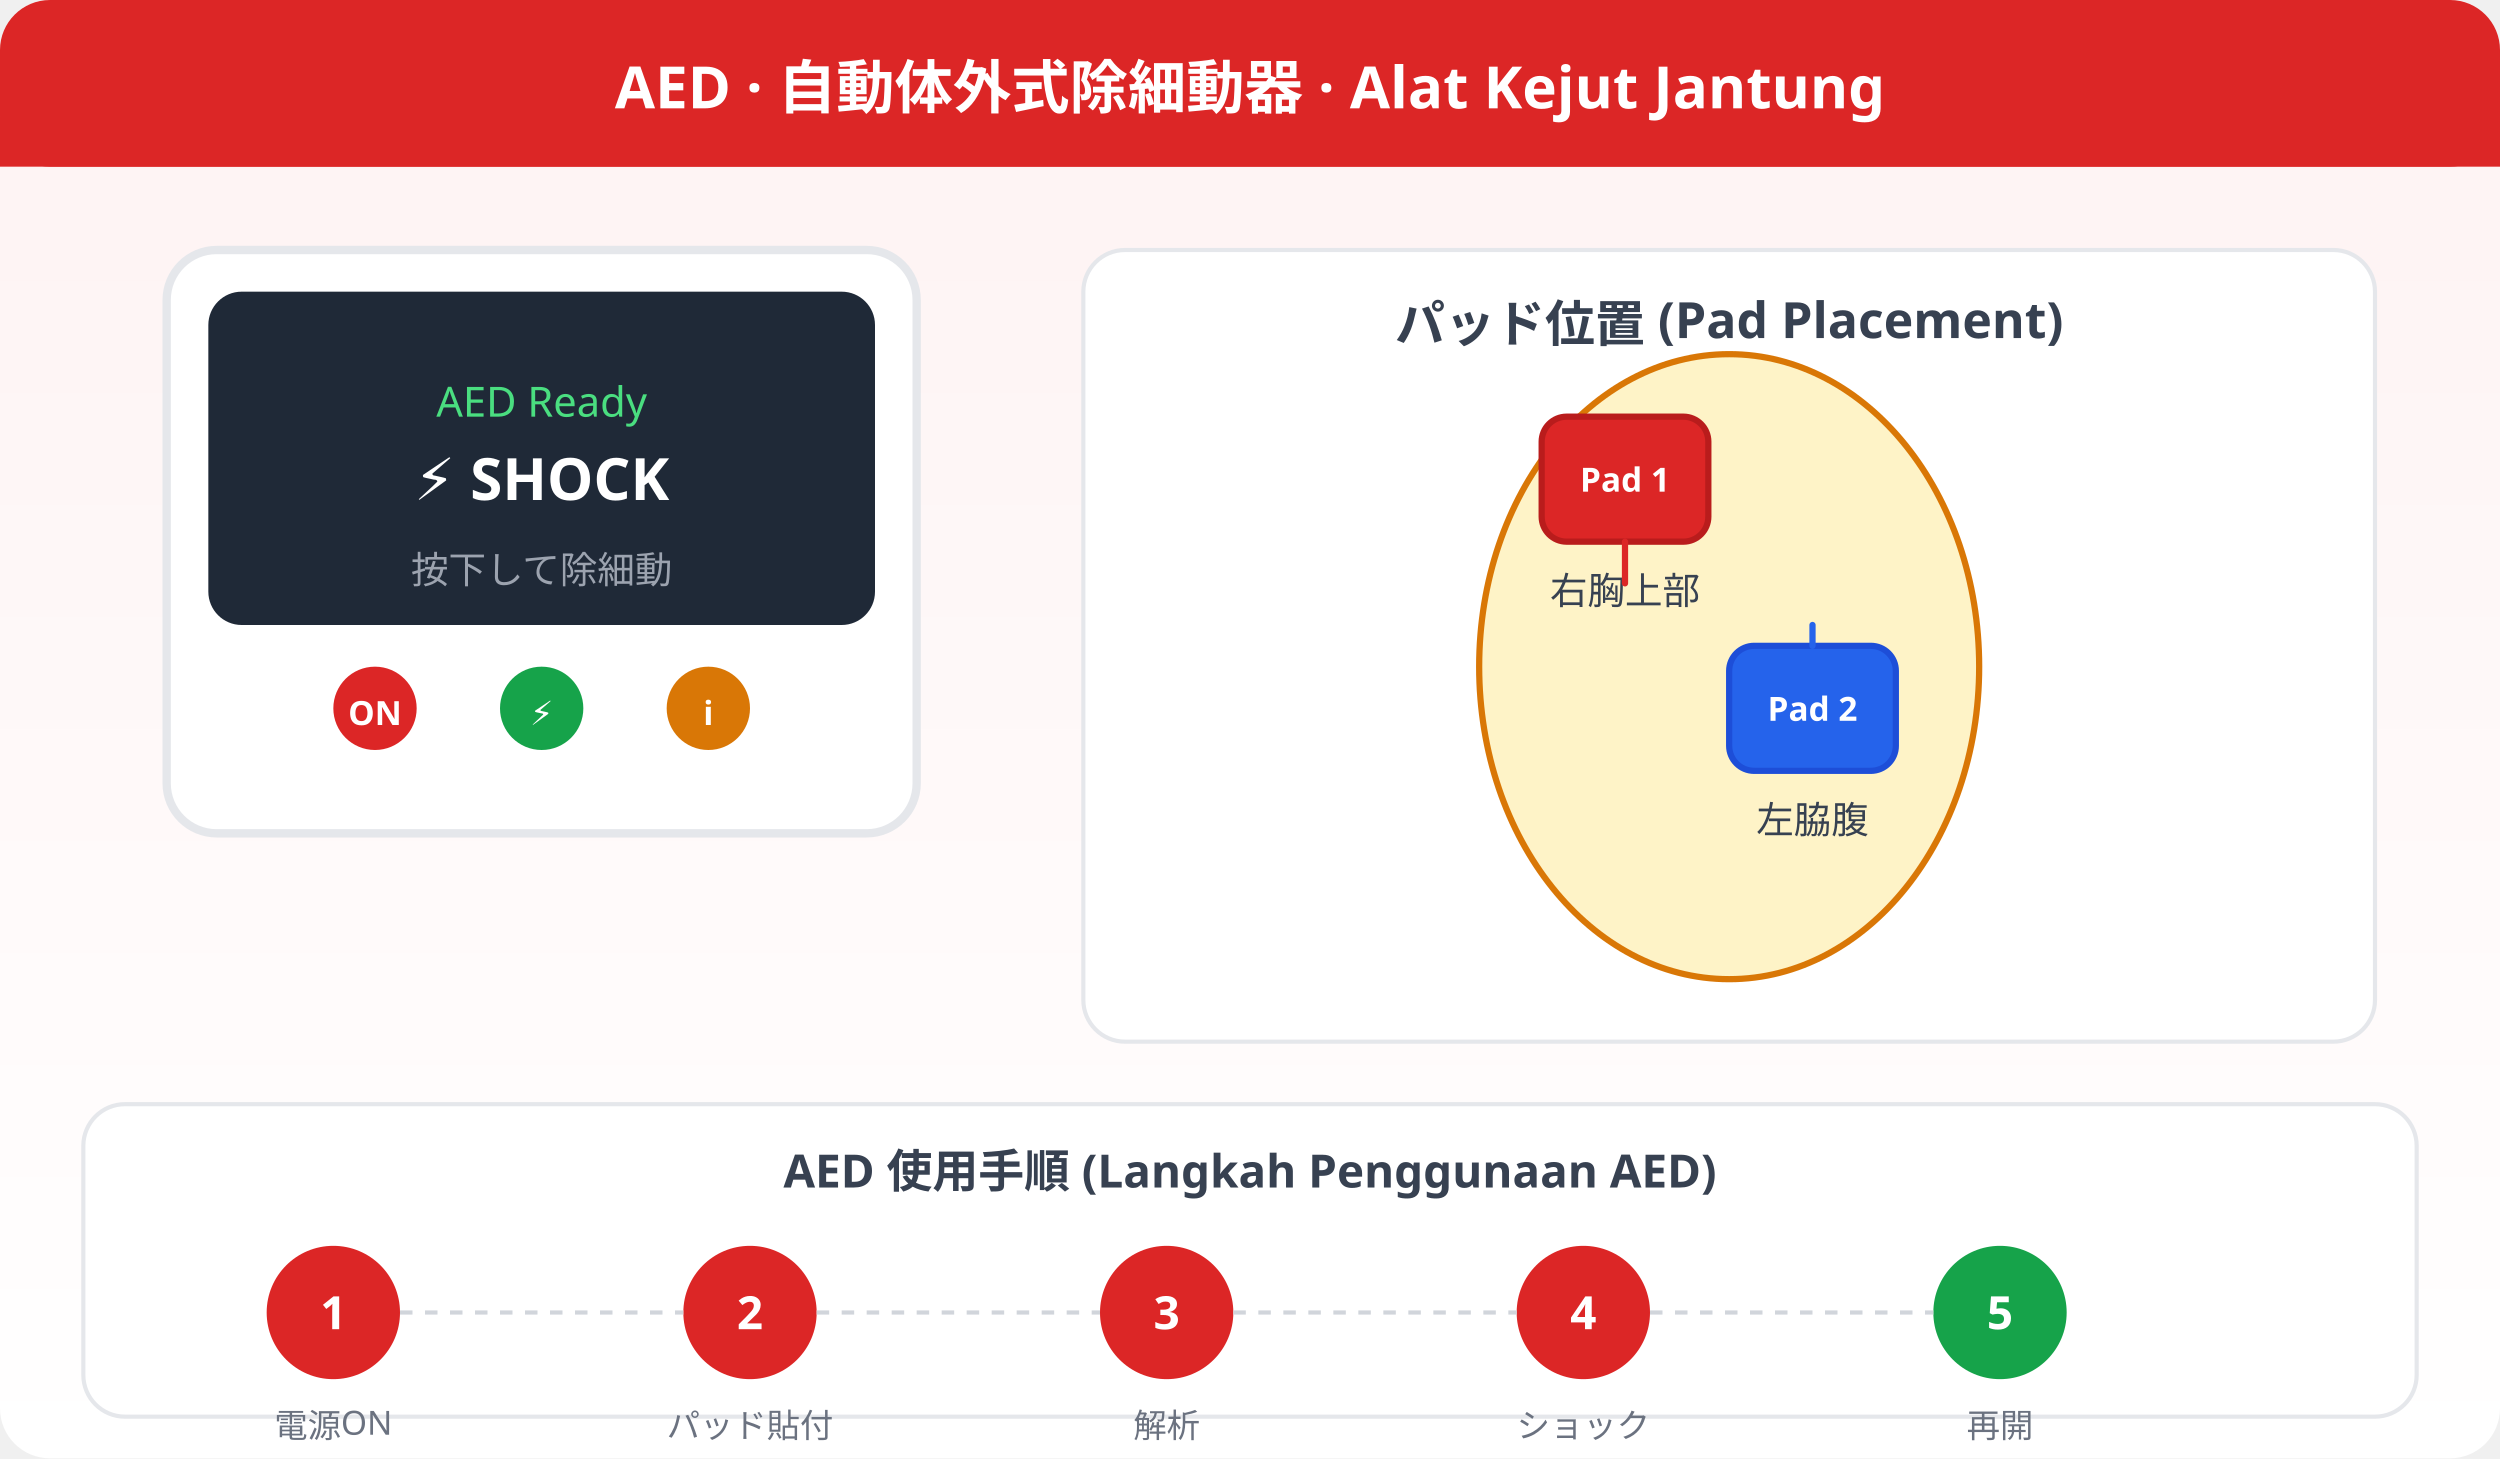
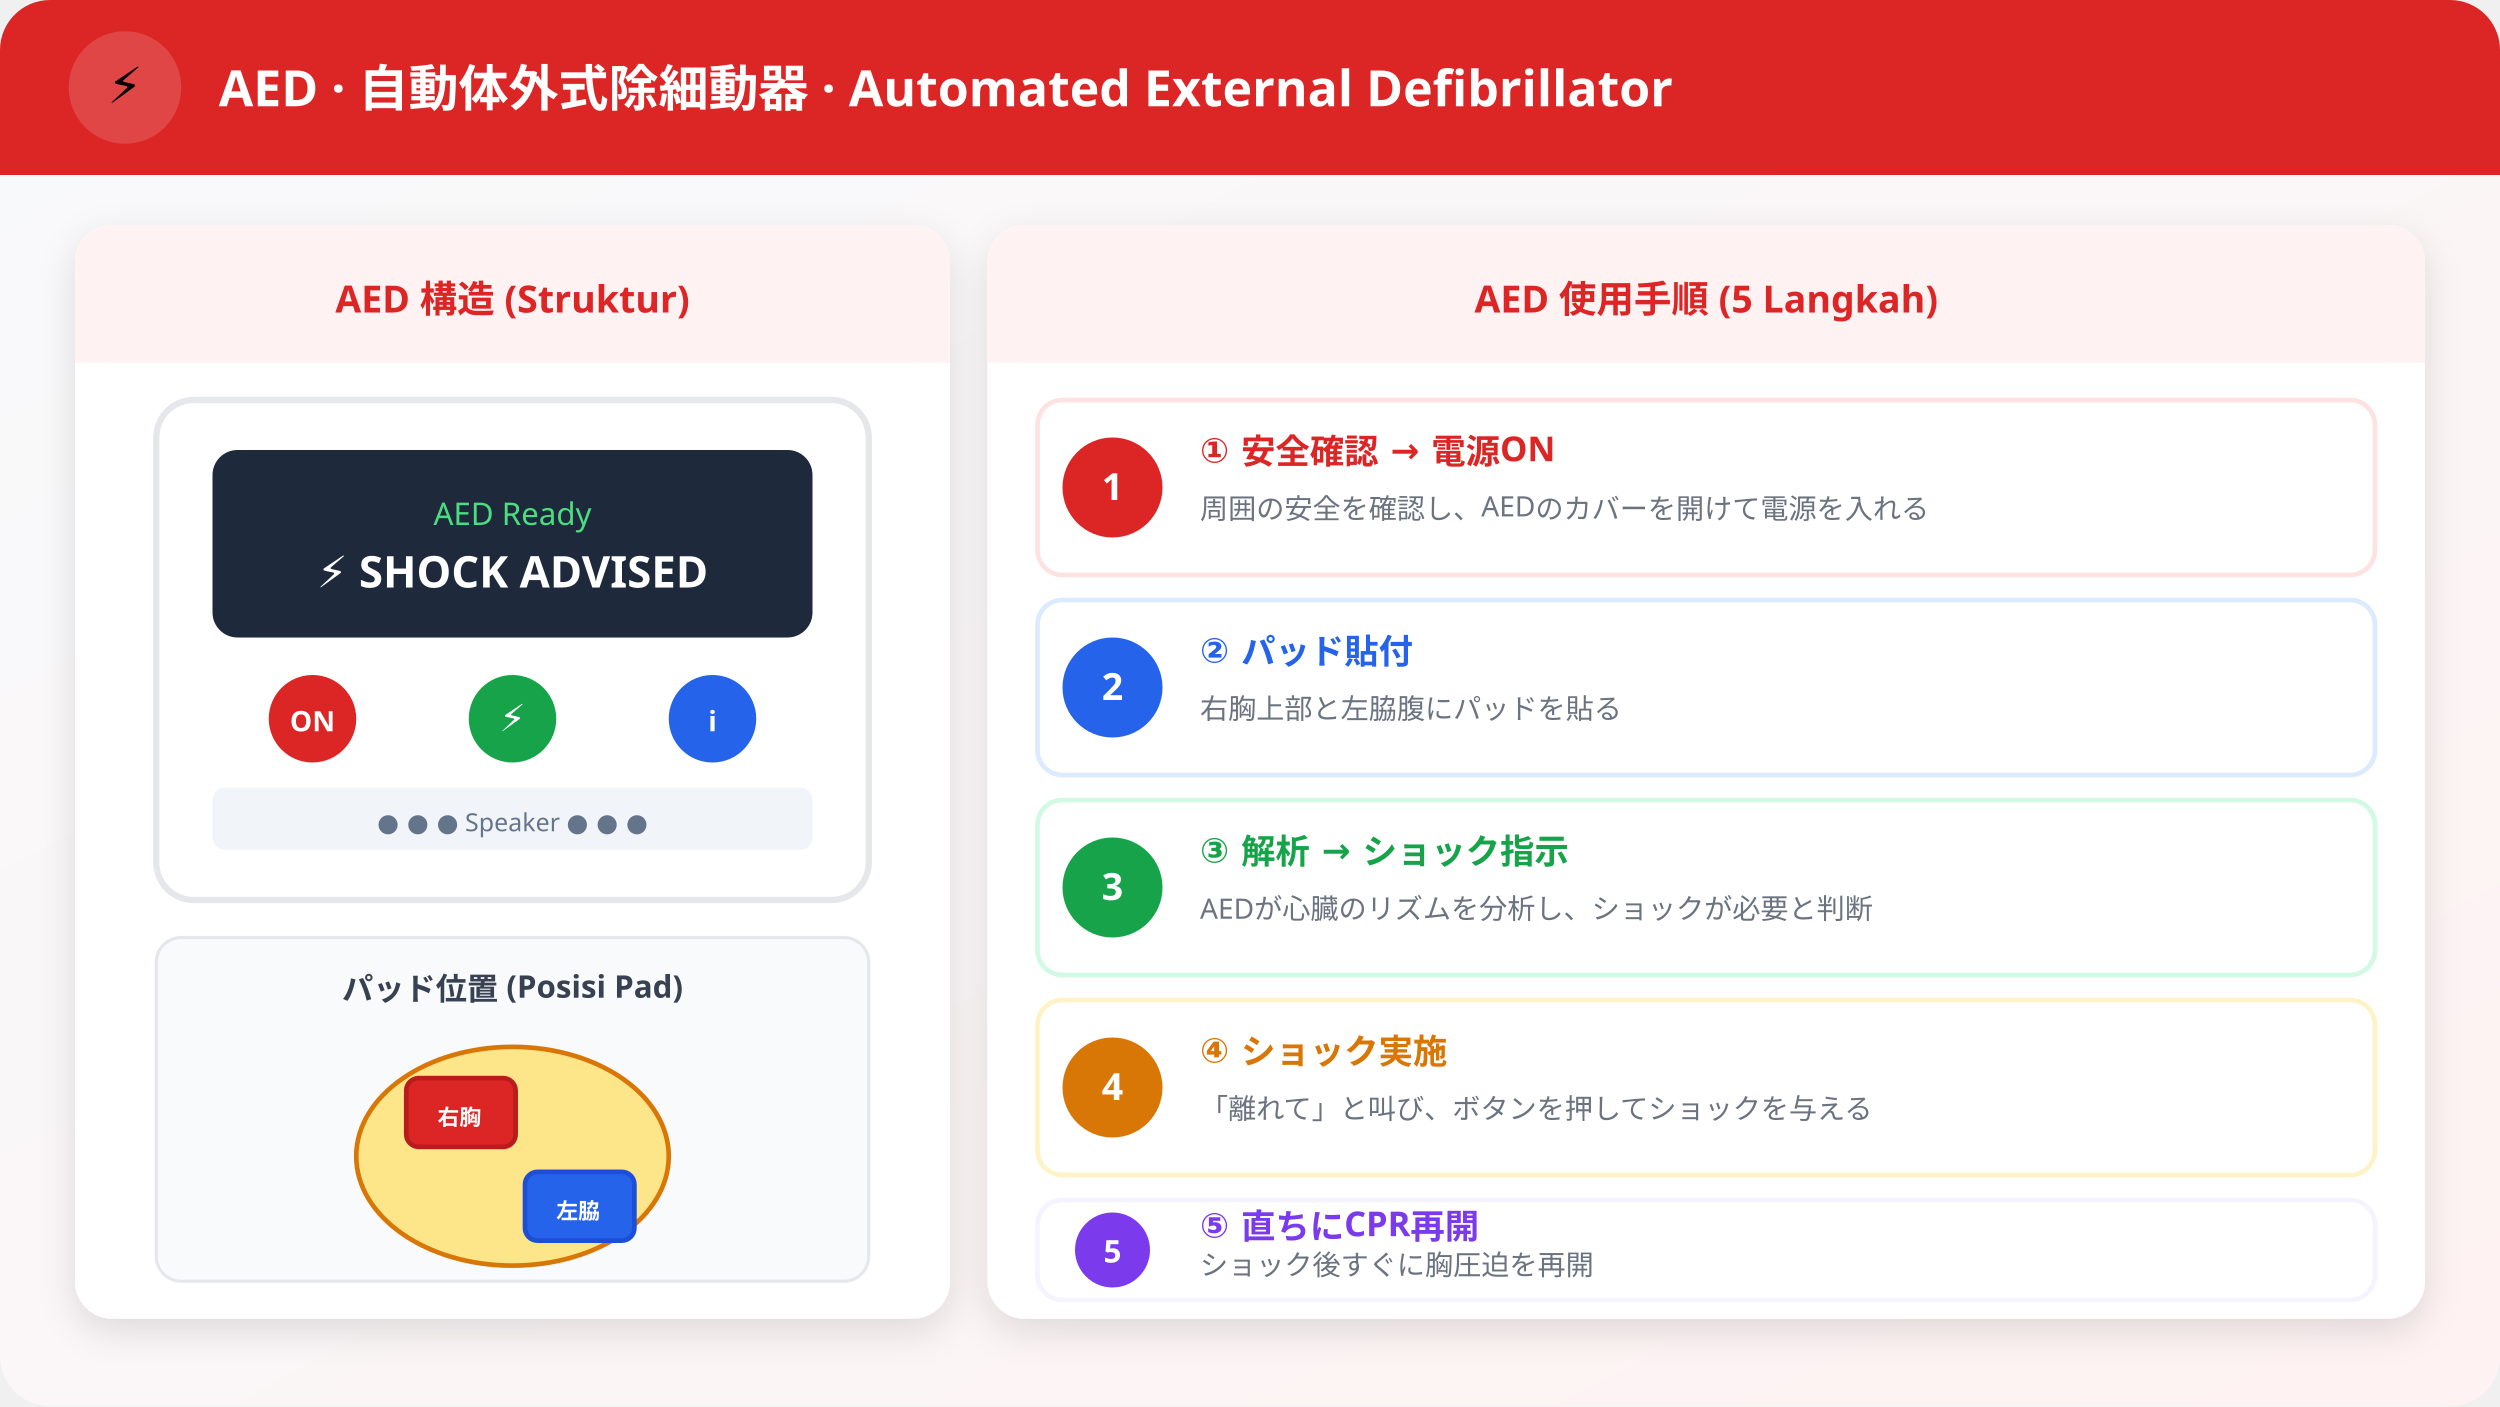
- <svg xmlns="http://www.w3.org/2000/svg" viewBox="0 0 600 350">
+ <svg xmlns="http://www.w3.org/2000/svg" viewBox="0 0 800 450">
  <defs>
-     <linearGradient id="bg-aed" x1="0" y1="0" x2="0" y2="1">
-       <stop offset="0%" stop-color="#FEF2F2" />
-       <stop offset="100%" stop-color="#FFF" />
+     <linearGradient id="bg-aed" x1="0" y1="0" x2="1" y2="1">
+       <stop offset="0%" stop-color="#F8FAFC" />
+       <stop offset="100%" stop-color="#FEF2F2" />
    </linearGradient>
+     <filter id="shadow-md" x="-4%" y="-4%" width="108%" height="108%">
+       <feDropShadow dx="0" dy="4" stdDeviation="6" flood-opacity="0.12" />
+     </filter>
  </defs>
-   <rect width="600" height="350" fill="url(#bg-aed)" rx="12" />
-   <rect x="0" y="0" width="600" height="40" fill="#DC2626" rx="12" />
-   <rect x="0" y="28" width="600" height="12" fill="#DC2626" />
-   <text x="300" y="26" text-anchor="middle" font-family="system-ui,sans-serif" font-size="14" font-weight="700" fill="#FFF">AED · 自動体外式除細動器 · Alat Kejut Jantung</text>
-   <rect x="40" y="60" width="180" height="140" rx="12" fill="#FFF" stroke="#E5E7EB" stroke-width="2" />
-   <rect x="50" y="70" width="160" height="80" rx="8" fill="#1F2937" />
-   <text x="130" y="100" text-anchor="middle" font-family="system-ui,sans-serif" font-size="10" fill="#4ADE80">AED Ready</text>
-   <text x="130" y="120" text-anchor="middle" font-family="system-ui,sans-serif" font-size="14" font-weight="700" fill="#FFF">⚡ SHOCK</text>
-   <text x="130" y="140" text-anchor="middle" font-family="system-ui,sans-serif" font-size="9" fill="#9CA3AF">按下して除細動</text>
-   <circle cx="90" cy="170" r="10" fill="#DC2626" />
-   <text x="90" y="174" text-anchor="middle" font-family="system-ui,sans-serif" font-size="8" font-weight="700" fill="#FFF">ON</text>
-   <circle cx="130" cy="170" r="10" fill="#16A34A" />
-   <text x="130" y="174" text-anchor="middle" font-family="system-ui,sans-serif" font-size="8" font-weight="700" fill="#FFF">⚡</text>
-   <circle cx="170" cy="170" r="10" fill="#D97706" />
-   <text x="170" y="174" text-anchor="middle" font-family="system-ui,sans-serif" font-size="8" font-weight="700" fill="#FFF">i</text>
-   <rect x="260" y="60" width="310" height="190" rx="10" fill="#FFF" stroke="#E5E7EB" stroke-width="1" />
-   <text x="415" y="82" text-anchor="middle" font-family="system-ui,sans-serif" font-size="12" font-weight="700" fill="#374151">パッド位置 (Pad Placement)</text>
-   <ellipse cx="415" cy="160" rx="60" ry="75" fill="#FEF3C7" stroke="#D97706" stroke-width="1.5" />
-   <rect x="370" y="100" width="40" height="30" rx="6" fill="#DC2626" stroke="#B91C1C" stroke-width="1.5" />
-   <text x="390" y="118" text-anchor="middle" font-family="system-ui,sans-serif" font-size="8" font-weight="700" fill="#FFF">Pad 1</text>
-   <text x="390" y="145" text-anchor="middle" font-family="system-ui,sans-serif" font-size="9" fill="#374151">右胸上部</text>
-   <rect x="415" y="155" width="40" height="30" rx="6" fill="#2563EB" stroke="#1D4ED8" stroke-width="1.5" />
-   <text x="435" y="173" text-anchor="middle" font-family="system-ui,sans-serif" font-size="8" font-weight="700" fill="#FFF">Pad 2</text>
-   <text x="435" y="200" text-anchor="middle" font-family="system-ui,sans-serif" font-size="9" fill="#374151">左脇腹</text>
-   <path d="M390 130 L390 140" stroke="#DC2626" stroke-width="1.5" stroke-linecap="round" />
-   <path d="M435 150 L435 155" stroke="#2563EB" stroke-width="1.5" stroke-linecap="round" />
-   <rect x="20" y="265" width="560" height="75" rx="10" fill="#FFF" stroke="#E5E7EB" stroke-width="1" />
-   <text x="300" y="285" text-anchor="middle" font-family="system-ui,sans-serif" font-size="11" font-weight="700" fill="#374151">AED 使用手順 (Langkah Penggunaan AED)</text>
-   <circle cx="80" cy="315" r="16" fill="#DC2626" />
-   <text x="80" y="319" text-anchor="middle" font-family="system-ui,sans-serif" font-size="11" font-weight="800" fill="#FFF">1</text>
-   <text x="80" y="345" text-anchor="middle" font-family="system-ui,sans-serif" font-size="8" fill="#6B7280">電源ON</text>
-   <circle cx="180" cy="315" r="16" fill="#DC2626" />
-   <text x="180" y="319" text-anchor="middle" font-family="system-ui,sans-serif" font-size="11" font-weight="800" fill="#FFF">2</text>
-   <text x="180" y="345" text-anchor="middle" font-family="system-ui,sans-serif" font-size="8" fill="#6B7280">パッド貼付</text>
-   <circle cx="280" cy="315" r="16" fill="#DC2626" />
-   <text x="280" y="319" text-anchor="middle" font-family="system-ui,sans-serif" font-size="11" font-weight="800" fill="#FFF">3</text>
-   <text x="280" y="345" text-anchor="middle" font-family="system-ui,sans-serif" font-size="8" fill="#6B7280">解析</text>
-   <circle cx="380" cy="315" r="16" fill="#DC2626" />
-   <text x="380" y="319" text-anchor="middle" font-family="system-ui,sans-serif" font-size="11" font-weight="800" fill="#FFF">4</text>
-   <text x="380" y="345" text-anchor="middle" font-family="system-ui,sans-serif" font-size="8" fill="#6B7280">ショック</text>
-   <circle cx="480" cy="315" r="16" fill="#16A34A" />
-   <text x="480" y="319" text-anchor="middle" font-family="system-ui,sans-serif" font-size="11" font-weight="800" fill="#FFF">5</text>
-   <text x="480" y="345" text-anchor="middle" font-family="system-ui,sans-serif" font-size="8" fill="#6B7280">再開</text>
-   <line x1="96" y1="315" x2="164" y2="315" stroke="#D1D5DB" stroke-width="1" stroke-dasharray="3,3" />
-   <line x1="196" y1="315" x2="264" y2="315" stroke="#D1D5DB" stroke-width="1" stroke-dasharray="3,3" />
-   <line x1="296" y1="315" x2="364" y2="315" stroke="#D1D5DB" stroke-width="1" stroke-dasharray="3,3" />
-   <line x1="396" y1="315" x2="464" y2="315" stroke="#D1D5DB" stroke-width="1" stroke-dasharray="3,3" />
+   <rect width="800" height="450" fill="url(#bg-aed)" rx="16" />
+   <rect x="0" y="0" width="800" height="56" fill="#DC2626" rx="16" />
+   <rect x="0" y="40" width="800" height="16" fill="#DC2626" />
+   <circle cx="40" cy="28" r="18" fill="rgba(255,255,255,0.15)" />
+   <text x="40" y="33" text-anchor="middle" font-family="system-ui,sans-serif" font-size="16">⚡</text>
+   <text x="70" y="34" font-family="system-ui,sans-serif" font-size="16" font-weight="700" fill="#FFF">AED · 自動体外式除細動器 · Automated External Defibrillator</text>
+   <rect x="24" y="72" width="280" height="350" rx="12" fill="#FFF" filter="url(#shadow-md)" />
+   <rect x="24" y="72" width="280" height="44" rx="12" fill="#FEF2F2" />
+   <rect x="24" y="104" width="280" height="12" fill="#FEF2F2" />
+   <text x="164" y="100" text-anchor="middle" font-family="system-ui,sans-serif" font-size="12" font-weight="700" fill="#DC2626">AED 構造 (Struktur)</text>
+   <rect x="50" y="128" width="228" height="160" rx="12" fill="#FFF" stroke="#E5E7EB" stroke-width="2" />
+   <rect x="68" y="144" width="192" height="60" rx="8" fill="#1E293B" />
+   <text x="164" y="168" text-anchor="middle" font-family="system-ui,sans-serif" font-size="10" fill="#4ADE80">AED Ready</text>
+   <text x="164" y="188" text-anchor="middle" font-family="system-ui,sans-serif" font-size="14" font-weight="700" fill="#FFF">⚡ SHOCK ADVISED</text>
+   <circle cx="100" cy="230" r="14" fill="#DC2626" />
+   <text x="100" y="234" text-anchor="middle" font-family="system-ui,sans-serif" font-size="9" font-weight="700" fill="#FFF">ON</text>
+   <circle cx="164" cy="230" r="14" fill="#16A34A" />
+   <text x="164" y="234" text-anchor="middle" font-family="system-ui,sans-serif" font-size="12" font-weight="700" fill="#FFF">⚡</text>
+   <circle cx="228" cy="230" r="14" fill="#2563EB" />
+   <text x="228" y="234" text-anchor="middle" font-family="system-ui,sans-serif" font-size="9" font-weight="700" fill="#FFF">i</text>
+   <rect x="68" y="252" width="192" height="20" rx="4" fill="#F1F5F9" />
+   <text x="164" y="266" text-anchor="middle" font-family="system-ui,sans-serif" font-size="8" fill="#64748B">● ● ● Speaker ● ● ●</text>
+   <rect x="50" y="300" width="228" height="110" rx="8" fill="#F8FAFC" stroke="#E5E7EB" stroke-width="1" />
+   <text x="164" y="320" text-anchor="middle" font-family="system-ui,sans-serif" font-size="10" font-weight="700" fill="#374151">パッド位置 (Posisi Pad)</text>
+   <ellipse cx="164" cy="370" rx="50" ry="35" fill="#FDE68A" stroke="#D97706" stroke-width="1.5" />
+   <rect x="130" y="345" width="35" height="22" rx="4" fill="#DC2626" stroke="#B91C1C" stroke-width="1.5" />
+   <text x="147" y="360" text-anchor="middle" font-family="system-ui,sans-serif" font-size="7" font-weight="700" fill="#FFF">右胸</text>
+   <rect x="168" y="375" width="35" height="22" rx="4" fill="#2563EB" stroke="#1D4ED8" stroke-width="1.5" />
+   <text x="185" y="390" text-anchor="middle" font-family="system-ui,sans-serif" font-size="7" font-weight="700" fill="#FFF">左脇</text>
+   <rect x="316" y="72" width="460" height="350" rx="12" fill="#FFF" filter="url(#shadow-md)" />
+   <rect x="316" y="72" width="460" height="44" rx="12" fill="#FEF2F2" />
+   <rect x="316" y="104" width="460" height="12" fill="#FEF2F2" />
+   <text x="546" y="100" text-anchor="middle" font-family="system-ui,sans-serif" font-size="12" font-weight="700" fill="#DC2626">AED 使用手順 (5 Langkah)</text>
+   <rect x="332" y="128" width="428" height="56" rx="8" fill="#FFF" stroke="#FEE2E2" stroke-width="1.5" />
+   <circle cx="356" cy="156" r="16" fill="#DC2626" />
+   <text x="356" y="160" text-anchor="middle" font-family="system-ui,sans-serif" font-size="12" font-weight="800" fill="#FFF">1</text>
+   <text x="384" y="148" font-family="system-ui,sans-serif" font-size="11" font-weight="700" fill="#DC2626">① 安全確認 → 電源ON</text>
+   <text x="384" y="166" font-family="system-ui,sans-serif" font-size="9" fill="#6B7280">周囲の安全を確認し、AEDのカバーを開けて電源を入れる</text>
+   <rect x="332" y="192" width="428" height="56" rx="8" fill="#FFF" stroke="#DBEAFE" stroke-width="1.5" />
+   <circle cx="356" cy="220" r="16" fill="#2563EB" />
+   <text x="356" y="224" text-anchor="middle" font-family="system-ui,sans-serif" font-size="12" font-weight="800" fill="#FFF">2</text>
+   <text x="384" y="212" font-family="system-ui,sans-serif" font-size="11" font-weight="700" fill="#2563EB">② パッド貼付</text>
+   <text x="384" y="230" font-family="system-ui,sans-serif" font-size="9" fill="#6B7280">右胸上部と左脇腹にパッドを貼る</text>
+   <rect x="332" y="256" width="428" height="56" rx="8" fill="#FFF" stroke="#D1FAE5" stroke-width="1.5" />
+   <circle cx="356" cy="284" r="16" fill="#16A34A" />
+   <text x="356" y="288" text-anchor="middle" font-family="system-ui,sans-serif" font-size="12" font-weight="800" fill="#FFF">3</text>
+   <text x="384" y="276" font-family="system-ui,sans-serif" font-size="11" font-weight="700" fill="#16A34A">③ 解析 → ショック指示</text>
+   <text x="384" y="294" font-family="system-ui,sans-serif" font-size="9" fill="#6B7280">AEDが心臓のリズムを分析し、ショックが必要と判断</text>
+   <rect x="332" y="320" width="428" height="56" rx="8" fill="#FFF" stroke="#FEF3C7" stroke-width="1.5" />
+   <circle cx="356" cy="348" r="16" fill="#D97706" />
+   <text x="356" y="352" text-anchor="middle" font-family="system-ui,sans-serif" font-size="12" font-weight="800" fill="#FFF">4</text>
+   <text x="384" y="340" font-family="system-ui,sans-serif" font-size="11" font-weight="700" fill="#D97706">④ ショック実施</text>
+   <text x="384" y="358" font-family="system-ui,sans-serif" font-size="9" fill="#6B7280">「離れて」と叫び、ボタンを押してショックを与える</text>
+   <rect x="332" y="384" width="428" height="32" rx="8" fill="#FFF" stroke="#F5F3FF" stroke-width="1.5" />
+   <circle cx="356" cy="400" r="12" fill="#7C3AED" />
+   <text x="356" y="404" text-anchor="middle" font-family="system-ui,sans-serif" font-size="10" font-weight="800" fill="#FFF">5</text>
+   <text x="384" y="396" font-family="system-ui,sans-serif" font-size="11" font-weight="700" fill="#7C3AED">⑤ 直ちにCPR再開</text>
+   <text x="384" y="408" font-family="system-ui,sans-serif" font-size="9" fill="#6B7280">ショック後すぐに胸圧迫を再開</text>
</svg>
